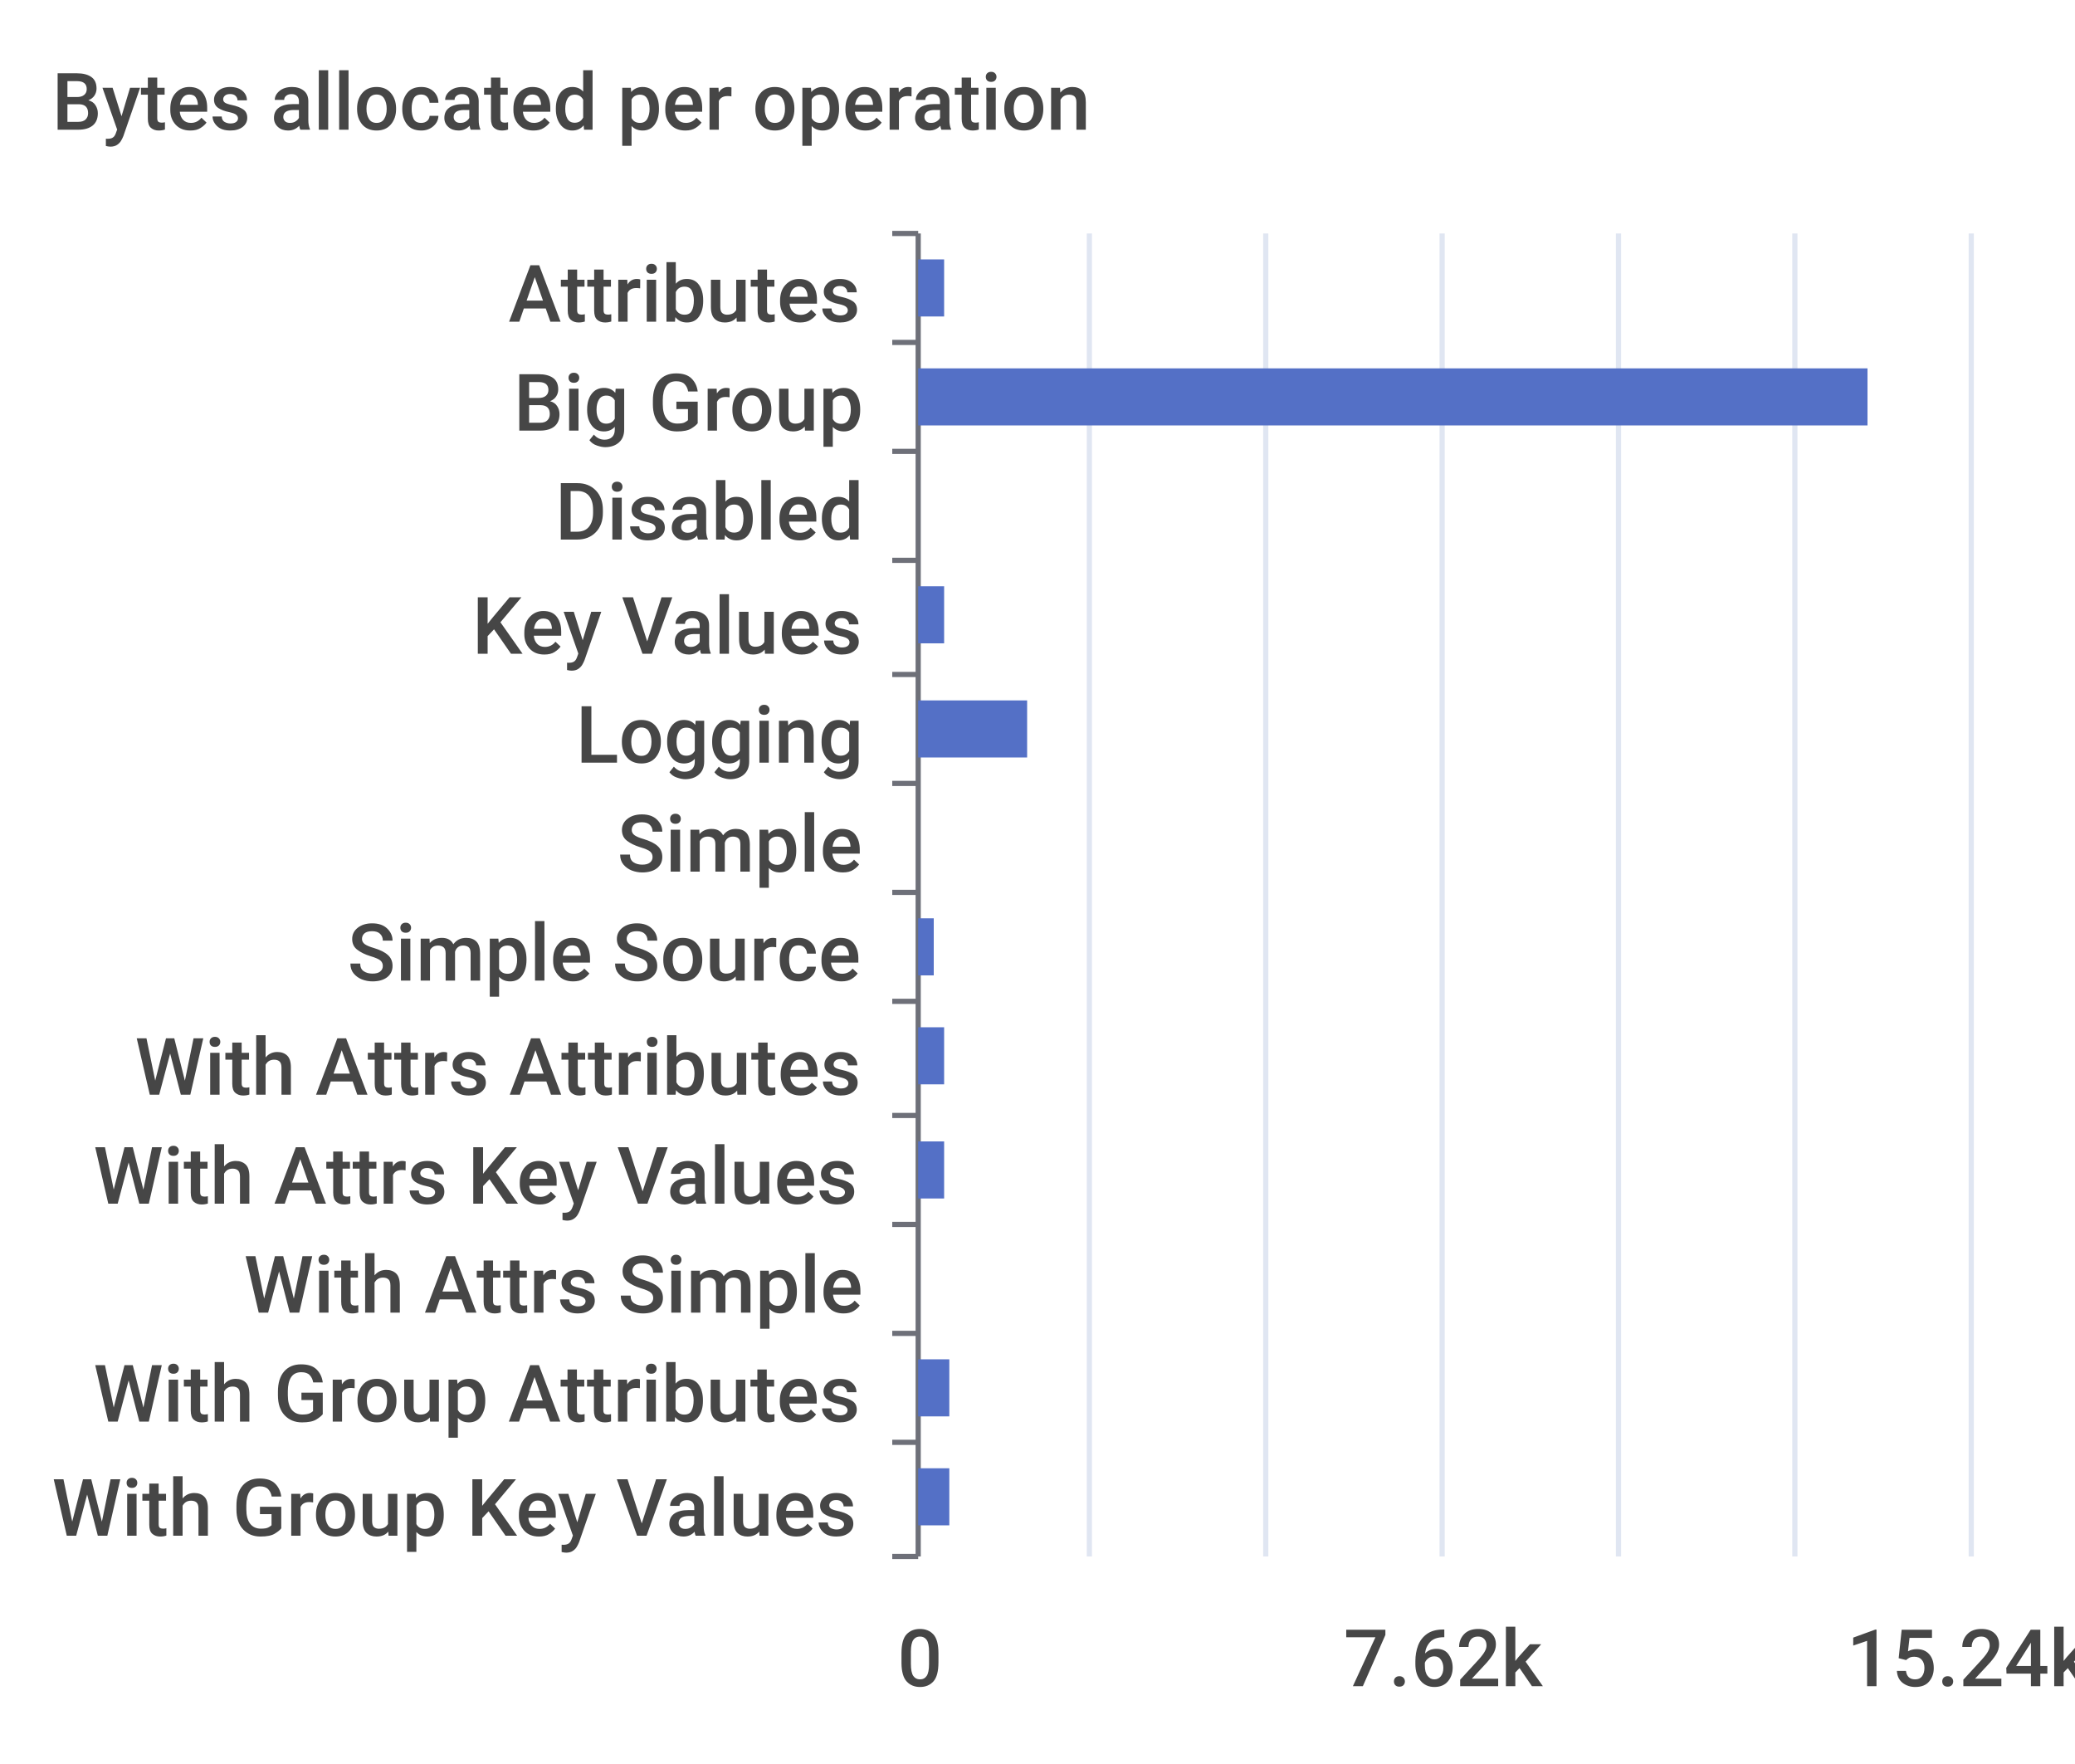
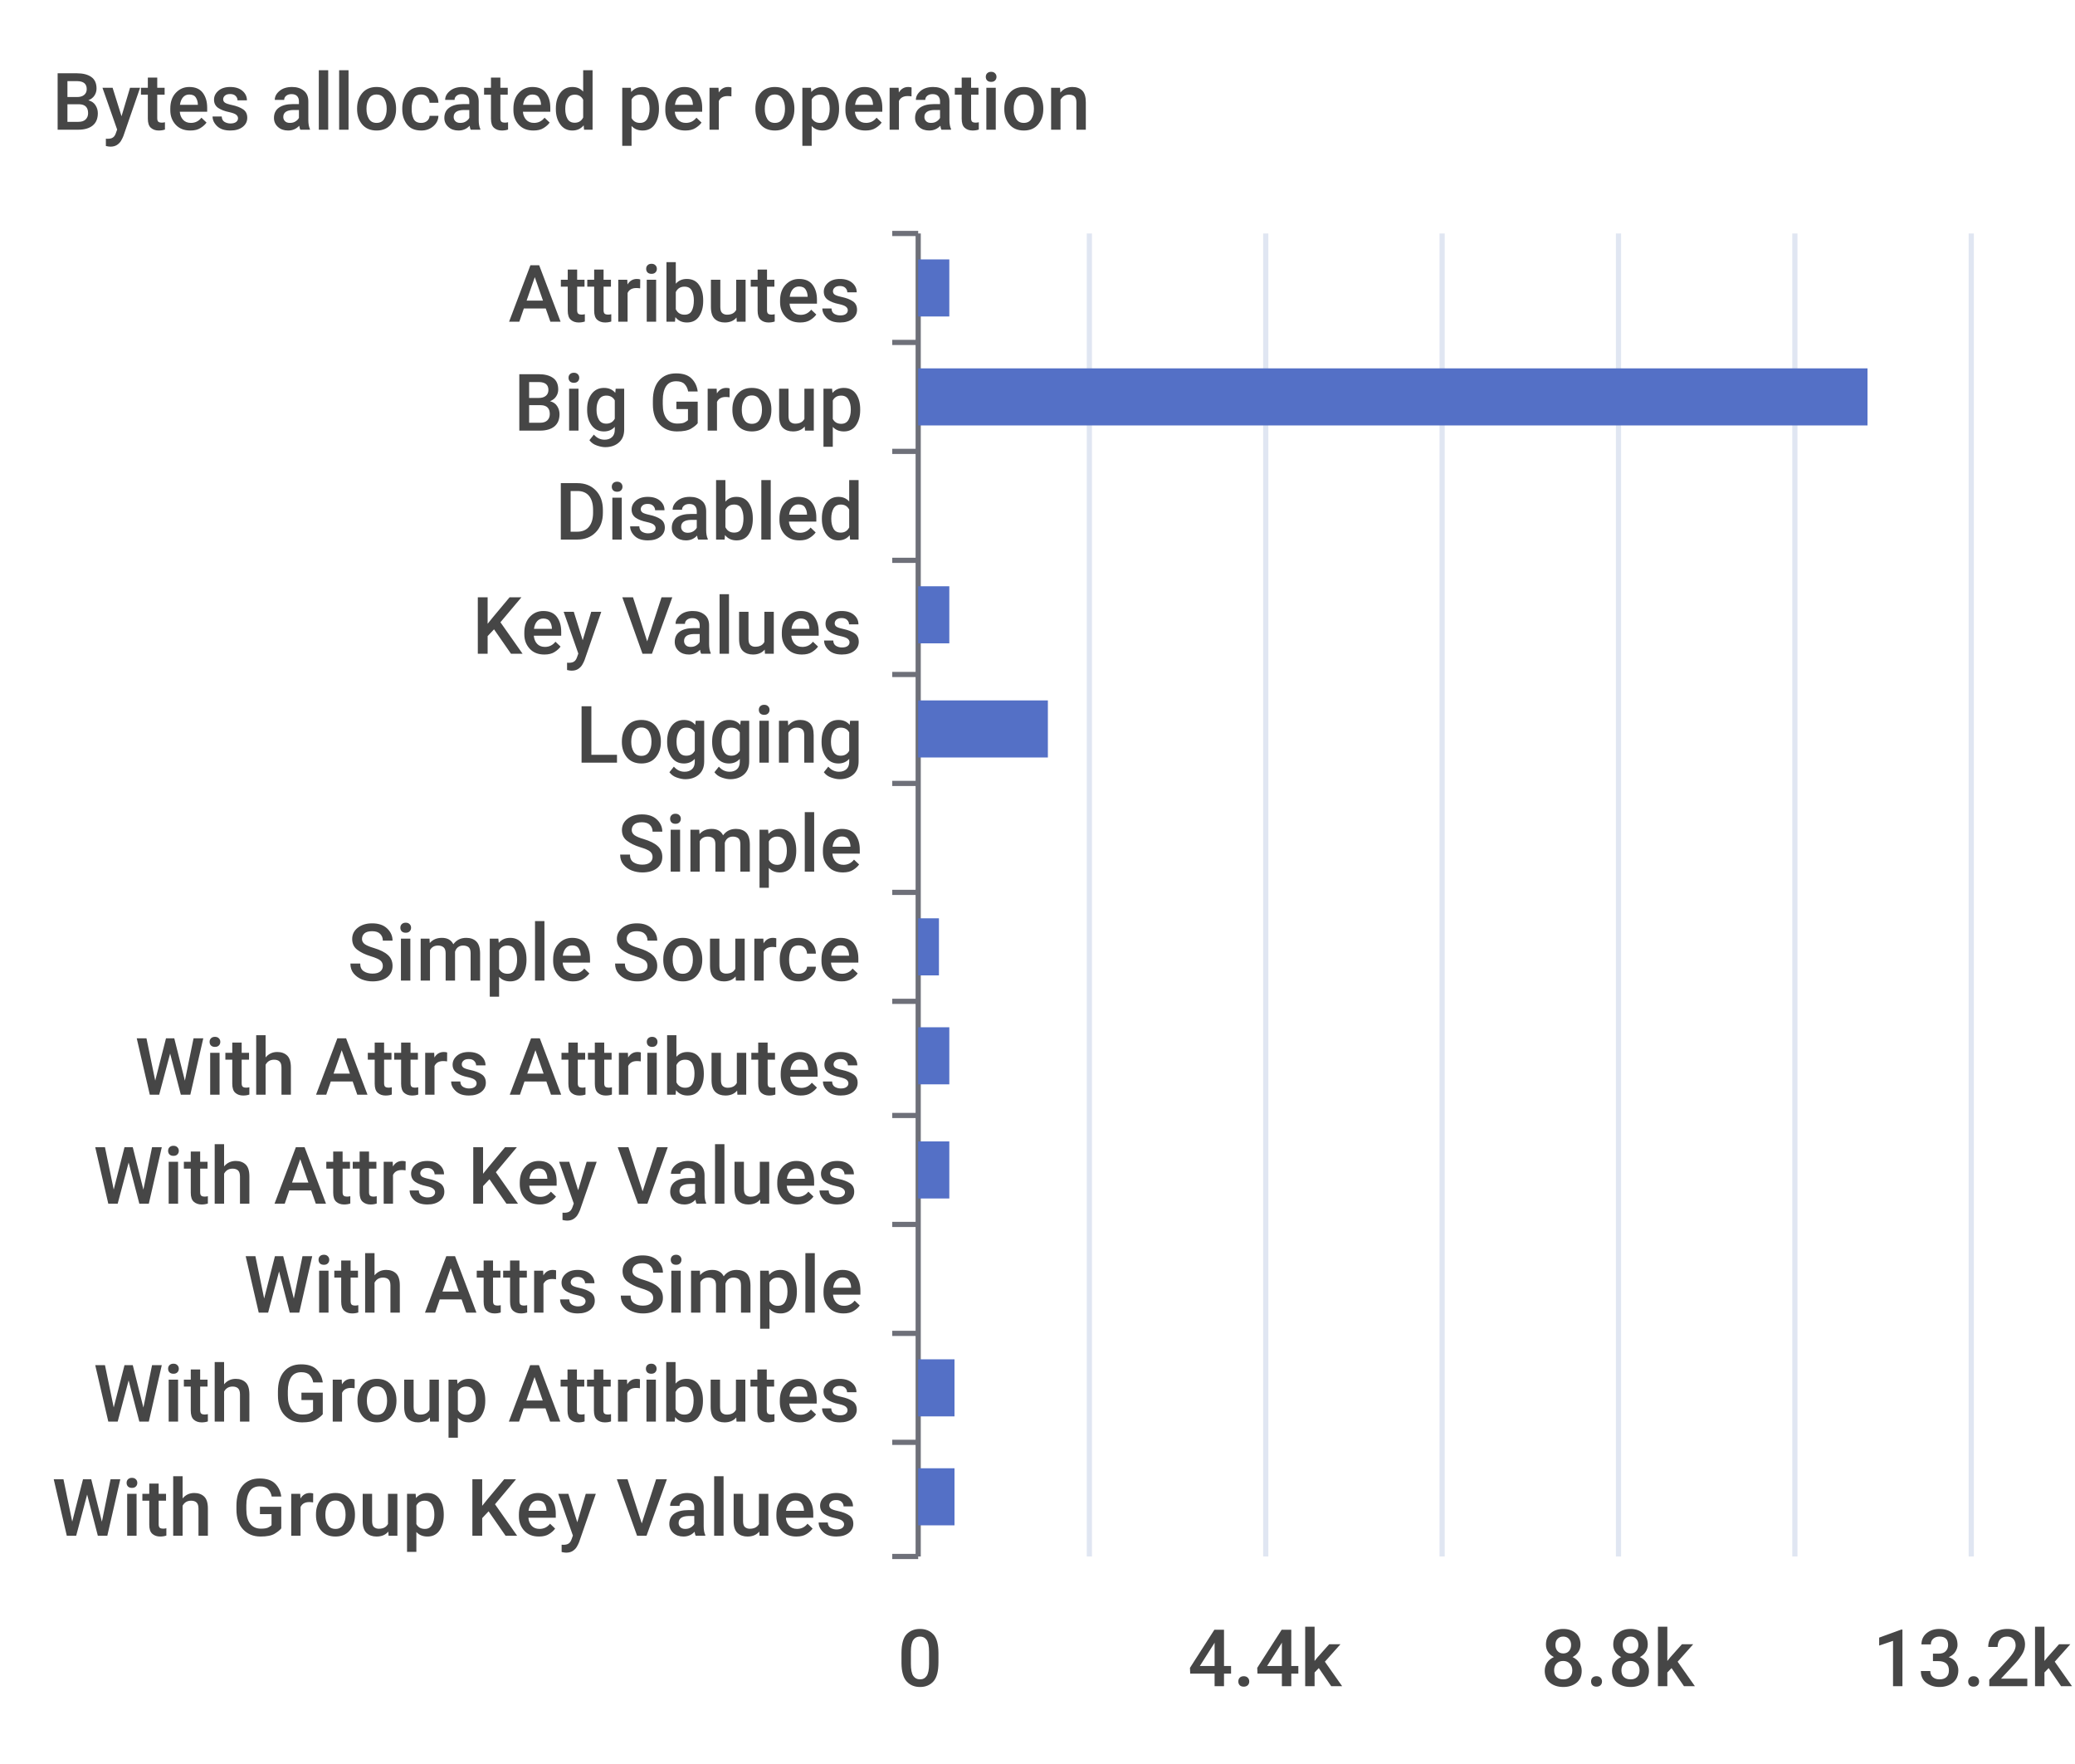
<svg xmlns="http://www.w3.org/2000/svg" width="400" height="340">\n<path d="M 0 0 L 400 0 L 400 340 L 0 340 L 0 0" style="stroke-width:0;stroke:none;fill:rgba(255,255,255,1.0)" />
  <text x="10" y="25" style="stroke-width:0;stroke:none;fill:rgba(70,70,70,1.0);font-size:15.3px;font-family:'Roboto Medium',sans-serif">Bytes allocated per operation</text>
  <path d="M 172 45 L 177 45" style="stroke-width:1;stroke:rgba(110,112,121,1.0);fill:none" />
  <path d="M 172 66 L 177 66" style="stroke-width:1;stroke:rgba(110,112,121,1.0);fill:none" />
  <path d="M 172 87 L 177 87" style="stroke-width:1;stroke:rgba(110,112,121,1.0);fill:none" />
  <path d="M 172 108 L 177 108" style="stroke-width:1;stroke:rgba(110,112,121,1.0);fill:none" />
  <path d="M 172 130 L 177 130" style="stroke-width:1;stroke:rgba(110,112,121,1.0);fill:none" />
  <path d="M 172 151 L 177 151" style="stroke-width:1;stroke:rgba(110,112,121,1.0);fill:none" />
  <path d="M 172 172 L 177 172" style="stroke-width:1;stroke:rgba(110,112,121,1.0);fill:none" />
  <path d="M 172 193 L 177 193" style="stroke-width:1;stroke:rgba(110,112,121,1.0);fill:none" />
  <path d="M 172 215 L 177 215" style="stroke-width:1;stroke:rgba(110,112,121,1.0);fill:none" />
  <path d="M 172 236 L 177 236" style="stroke-width:1;stroke:rgba(110,112,121,1.0);fill:none" />
  <path d="M 172 257 L 177 257" style="stroke-width:1;stroke:rgba(110,112,121,1.0);fill:none" />
  <path d="M 172 278 L 177 278" style="stroke-width:1;stroke:rgba(110,112,121,1.0);fill:none" />
  <path d="M 172 300 L 177 300" style="stroke-width:1;stroke:rgba(110,112,121,1.0);fill:none" />
  <path d="M 177 45 L 177 300" style="stroke-width:1;stroke:rgba(110,112,121,1.0);fill:none" />
  <text x="98" y="62" style="stroke-width:0;stroke:none;fill:rgba(70,70,70,1.0);font-size:15.3px;font-family:'Roboto Medium',sans-serif">Attributes</text>
  <text x="99" y="83" style="stroke-width:0;stroke:none;fill:rgba(70,70,70,1.0);font-size:15.3px;font-family:'Roboto Medium',sans-serif">Big Group</text>
  <text x="107" y="104" style="stroke-width:0;stroke:none;fill:rgba(70,70,70,1.0);font-size:15.3px;font-family:'Roboto Medium',sans-serif">Disabled</text>
  <text x="91" y="126" style="stroke-width:0;stroke:none;fill:rgba(70,70,70,1.0);font-size:15.3px;font-family:'Roboto Medium',sans-serif">Key Values</text>
  <text x="111" y="147" style="stroke-width:0;stroke:none;fill:rgba(70,70,70,1.0);font-size:15.3px;font-family:'Roboto Medium',sans-serif">Logging</text>
  <text x="119" y="168" style="stroke-width:0;stroke:none;fill:rgba(70,70,70,1.0);font-size:15.3px;font-family:'Roboto Medium',sans-serif">Simple</text>
  <text x="67" y="189" style="stroke-width:0;stroke:none;fill:rgba(70,70,70,1.0);font-size:15.3px;font-family:'Roboto Medium',sans-serif">Simple Source</text>
  <text x="26" y="211" style="stroke-width:0;stroke:none;fill:rgba(70,70,70,1.0);font-size:15.3px;font-family:'Roboto Medium',sans-serif">With Attrs Attributes</text>
  <text x="18" y="232" style="stroke-width:0;stroke:none;fill:rgba(70,70,70,1.0);font-size:15.3px;font-family:'Roboto Medium',sans-serif">With Attrs Key Values</text>
  <text x="47" y="253" style="stroke-width:0;stroke:none;fill:rgba(70,70,70,1.0);font-size:15.3px;font-family:'Roboto Medium',sans-serif">With Attrs Simple</text>
  <text x="18" y="274" style="stroke-width:0;stroke:none;fill:rgba(70,70,70,1.0);font-size:15.3px;font-family:'Roboto Medium',sans-serif">With Group Attributes</text>
  <text x="10" y="296" style="stroke-width:0;stroke:none;fill:rgba(70,70,70,1.0);font-size:15.3px;font-family:'Roboto Medium',sans-serif">With Group Key Values</text>
  <text x="173" y="325" style="stroke-width:0;stroke:none;fill:rgba(70,70,70,1.0);font-size:15.3px;font-family:'Roboto Medium',sans-serif">0</text>
-   <text x="259" y="325" style="stroke-width:0;stroke:none;fill:rgba(70,70,70,1.0);font-size:15.3px;font-family:'Roboto Medium',sans-serif">7.62k</text>
-   <text x="356" y="325" style="stroke-width:0;stroke:none;fill:rgba(70,70,70,1.0);font-size:15.3px;font-family:'Roboto Medium',sans-serif">15.24k</text>
+   <text x="229" y="325" style="stroke-width:0;stroke:none;fill:rgba(70,70,70,1.0);font-size:15.3px;font-family:'Roboto Medium',sans-serif">4.4k</text>
+   <text x="297" y="325" style="stroke-width:0;stroke:none;fill:rgba(70,70,70,1.0);font-size:15.3px;font-family:'Roboto Medium',sans-serif">8.8k</text>
+   <text x="361" y="325" style="stroke-width:0;stroke:none;fill:rgba(70,70,70,1.0);font-size:15.3px;font-family:'Roboto Medium',sans-serif">13.2k</text>
  <path d="M 210 45 L 210 300" style="stroke-width:1;stroke:rgba(224,230,242,1.0);fill:none" />
  <path d="M 244 45 L 244 300" style="stroke-width:1;stroke:rgba(224,230,242,1.0);fill:none" />
  <path d="M 278 45 L 278 300" style="stroke-width:1;stroke:rgba(224,230,242,1.0);fill:none" />
  <path d="M 312 45 L 312 300" style="stroke-width:1;stroke:rgba(224,230,242,1.0);fill:none" />
  <path d="M 346 45 L 346 300" style="stroke-width:1;stroke:rgba(224,230,242,1.0);fill:none" />
  <path d="M 380 45 L 380 300" style="stroke-width:1;stroke:rgba(224,230,242,1.0);fill:none" />
-   <path d="M 177 283 L 183 283 L 183 294 L 177 294 L 177 283" style="stroke-width:0;stroke:none;fill:rgba(84,112,198,1.0)" />
-   <path d="M 177 262 L 183 262 L 183 273 L 177 273 L 177 262" style="stroke-width:0;stroke:none;fill:rgba(84,112,198,1.0)" />
+   <path d="M 177 283 L 184 283 L 184 294 L 177 294 L 177 283" style="stroke-width:0;stroke:none;fill:rgba(84,112,198,1.0)" />
+   <path d="M 177 262 L 184 262 L 184 273 L 177 273 L 177 262" style="stroke-width:0;stroke:none;fill:rgba(84,112,198,1.0)" />
  <path d="M 177 241 L 177 241 L 177 252 L 177 252 L 177 241" style="stroke-width:0;stroke:none;fill:rgba(84,112,198,1.0)" />
-   <path d="M 177 220 L 182 220 L 182 231 L 177 231 L 177 220" style="stroke-width:0;stroke:none;fill:rgba(84,112,198,1.0)" />
-   <path d="M 177 198 L 182 198 L 182 209 L 177 209 L 177 198" style="stroke-width:0;stroke:none;fill:rgba(84,112,198,1.0)" />
-   <path d="M 177 177 L 180 177 L 180 188 L 177 188 L 177 177" style="stroke-width:0;stroke:none;fill:rgba(84,112,198,1.0)" />
+   <path d="M 177 220 L 183 220 L 183 231 L 177 231 L 177 220" style="stroke-width:0;stroke:none;fill:rgba(84,112,198,1.0)" />
+   <path d="M 177 198 L 183 198 L 183 209 L 177 209 L 177 198" style="stroke-width:0;stroke:none;fill:rgba(84,112,198,1.0)" />
+   <path d="M 177 177 L 181 177 L 181 188 L 177 188 L 177 177" style="stroke-width:0;stroke:none;fill:rgba(84,112,198,1.0)" />
  <path d="M 177 156 L 177 156 L 177 167 L 177 167 L 177 156" style="stroke-width:0;stroke:none;fill:rgba(84,112,198,1.0)" />
-   <path d="M 177 135 L 198 135 L 198 146 L 177 146 L 177 135" style="stroke-width:0;stroke:none;fill:rgba(84,112,198,1.0)" />
-   <path d="M 177 113 L 182 113 L 182 124 L 177 124 L 177 113" style="stroke-width:0;stroke:none;fill:rgba(84,112,198,1.0)" />
+   <path d="M 177 135 L 202 135 L 202 146 L 177 146 L 177 135" style="stroke-width:0;stroke:none;fill:rgba(84,112,198,1.0)" />
+   <path d="M 177 113 L 183 113 L 183 124 L 177 124 L 177 113" style="stroke-width:0;stroke:none;fill:rgba(84,112,198,1.0)" />
  <path d="M 177 92 L 177 92 L 177 103 L 177 103 L 177 92" style="stroke-width:0;stroke:none;fill:rgba(84,112,198,1.0)" />
  <path d="M 177 71 L 360 71 L 360 82 L 177 82 L 177 71" style="stroke-width:0;stroke:none;fill:rgba(84,112,198,1.0)" />
-   <path d="M 177 50 L 182 50 L 182 61 L 177 61 L 177 50" style="stroke-width:0;stroke:none;fill:rgba(84,112,198,1.0)" />
+   <path d="M 177 50 L 183 50 L 183 61 L 177 61 L 177 50" style="stroke-width:0;stroke:none;fill:rgba(84,112,198,1.0)" />
</svg>
